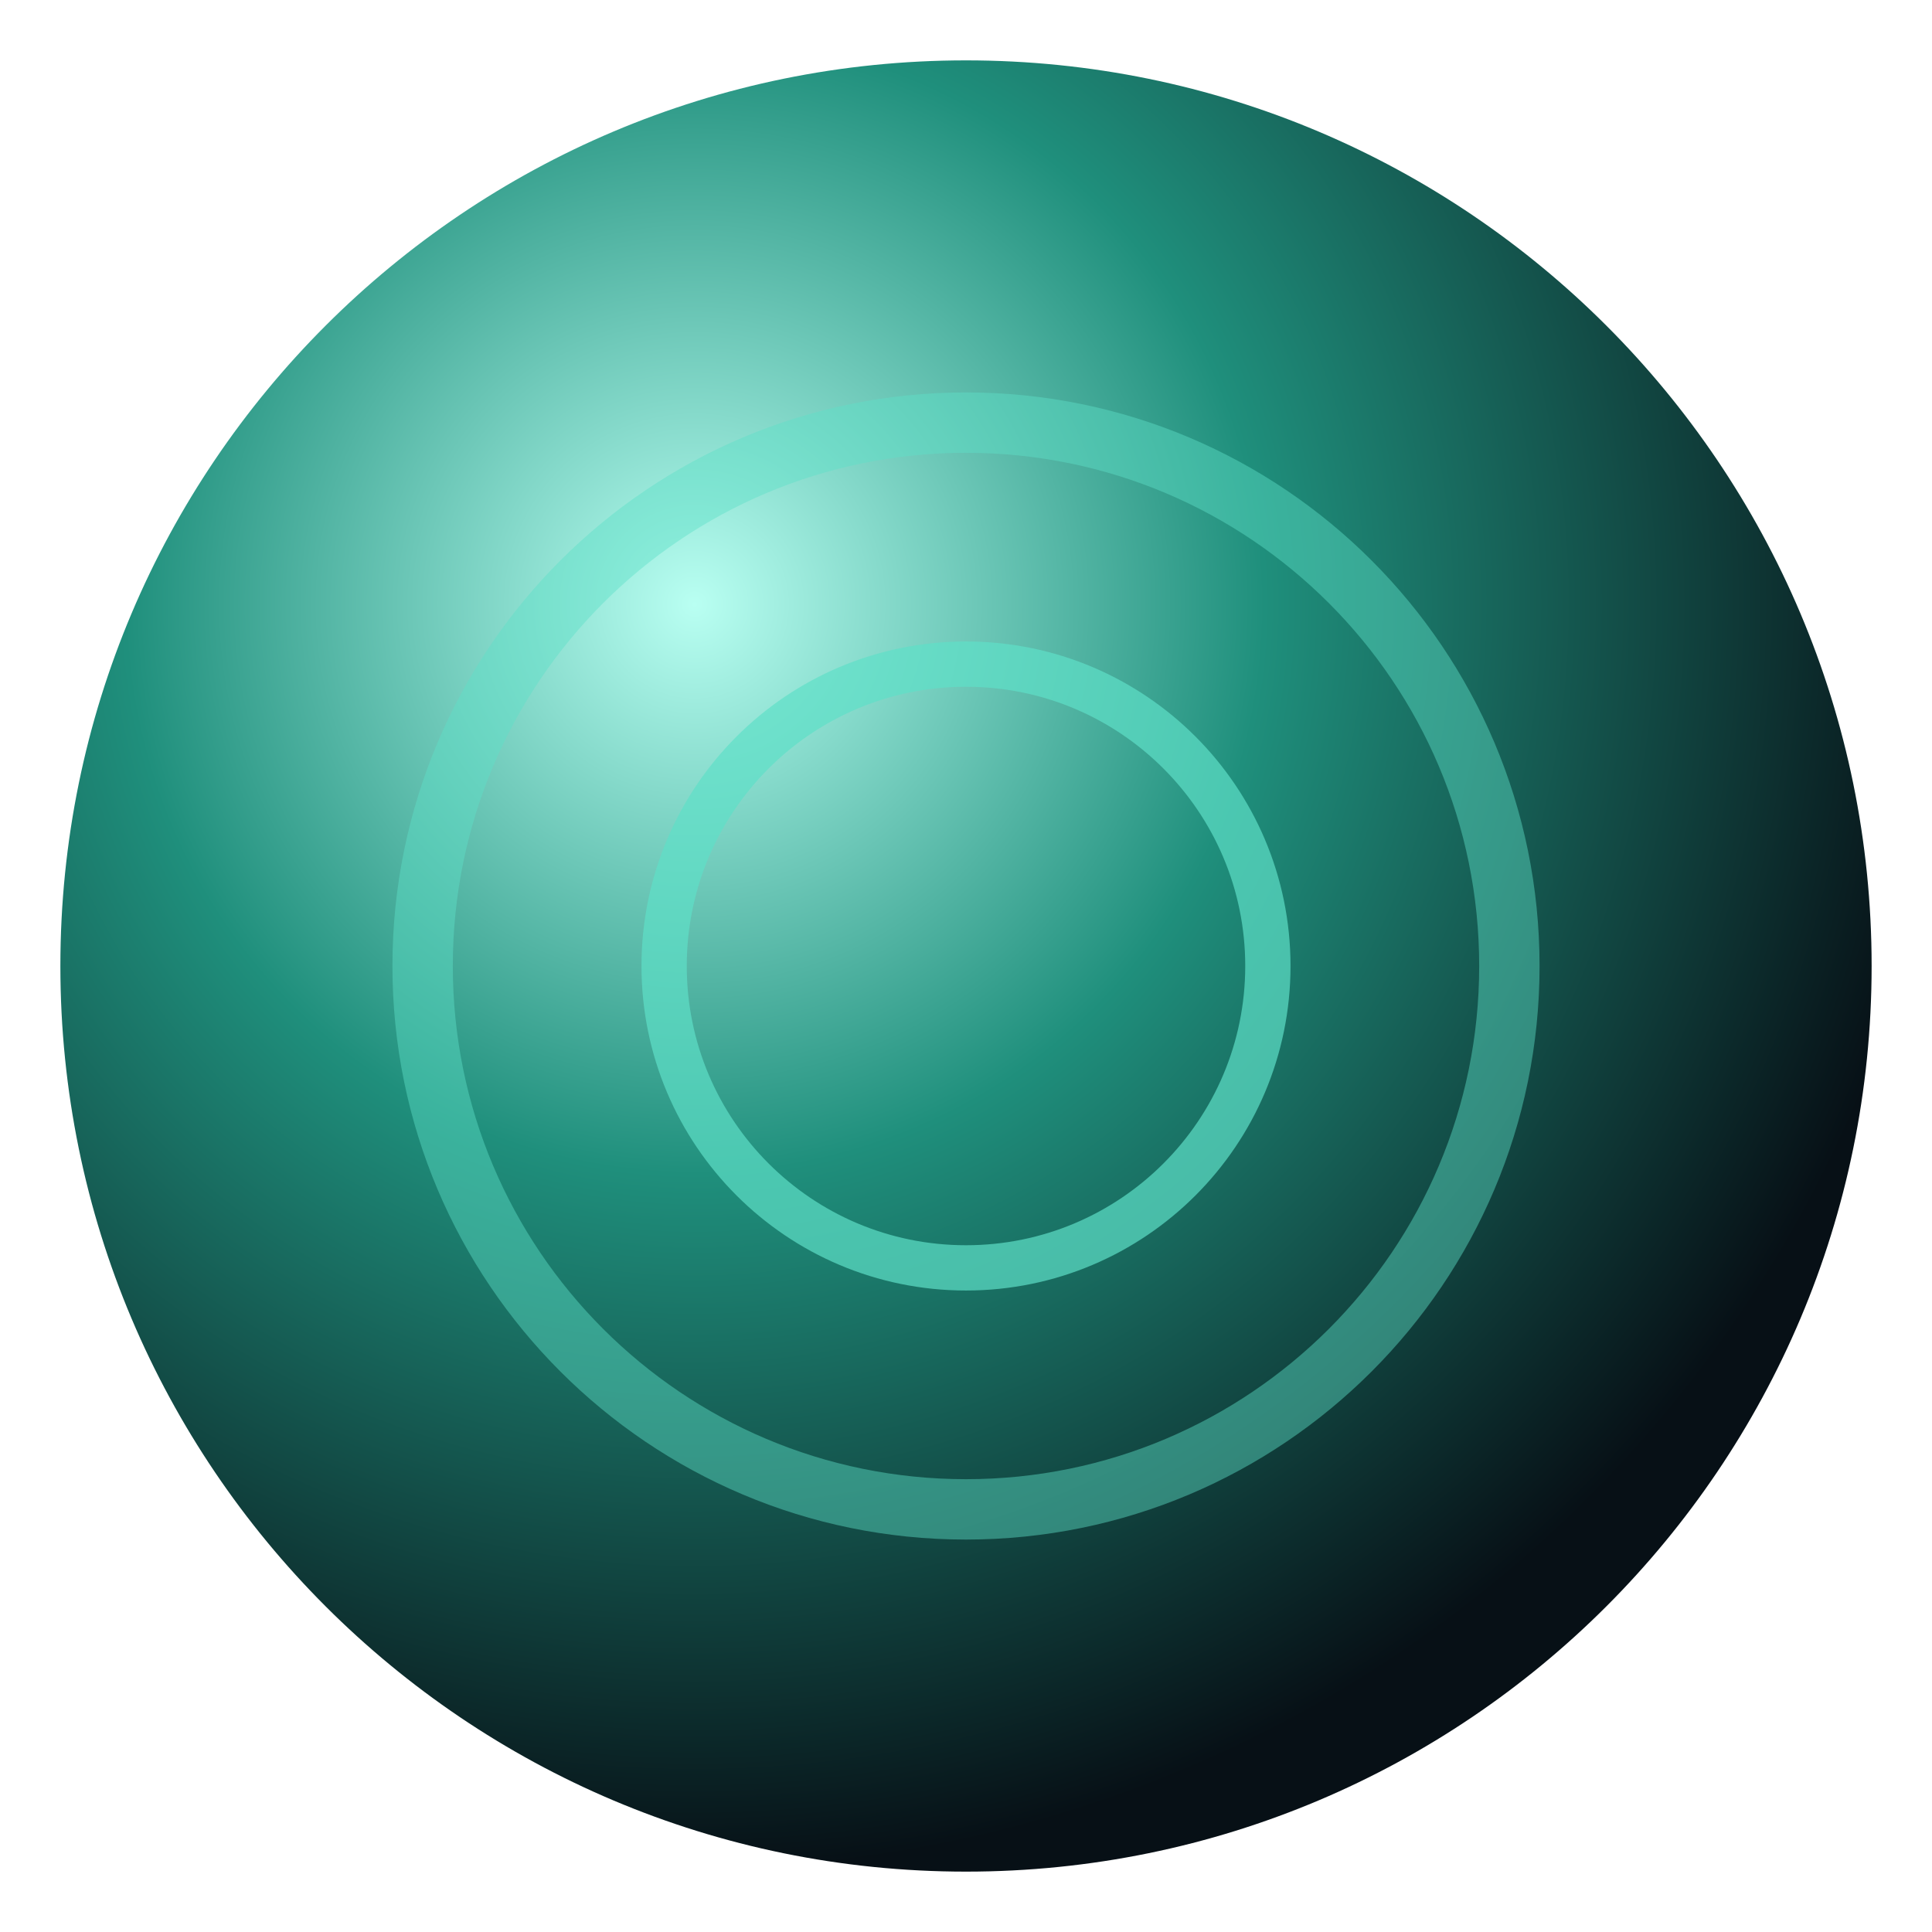
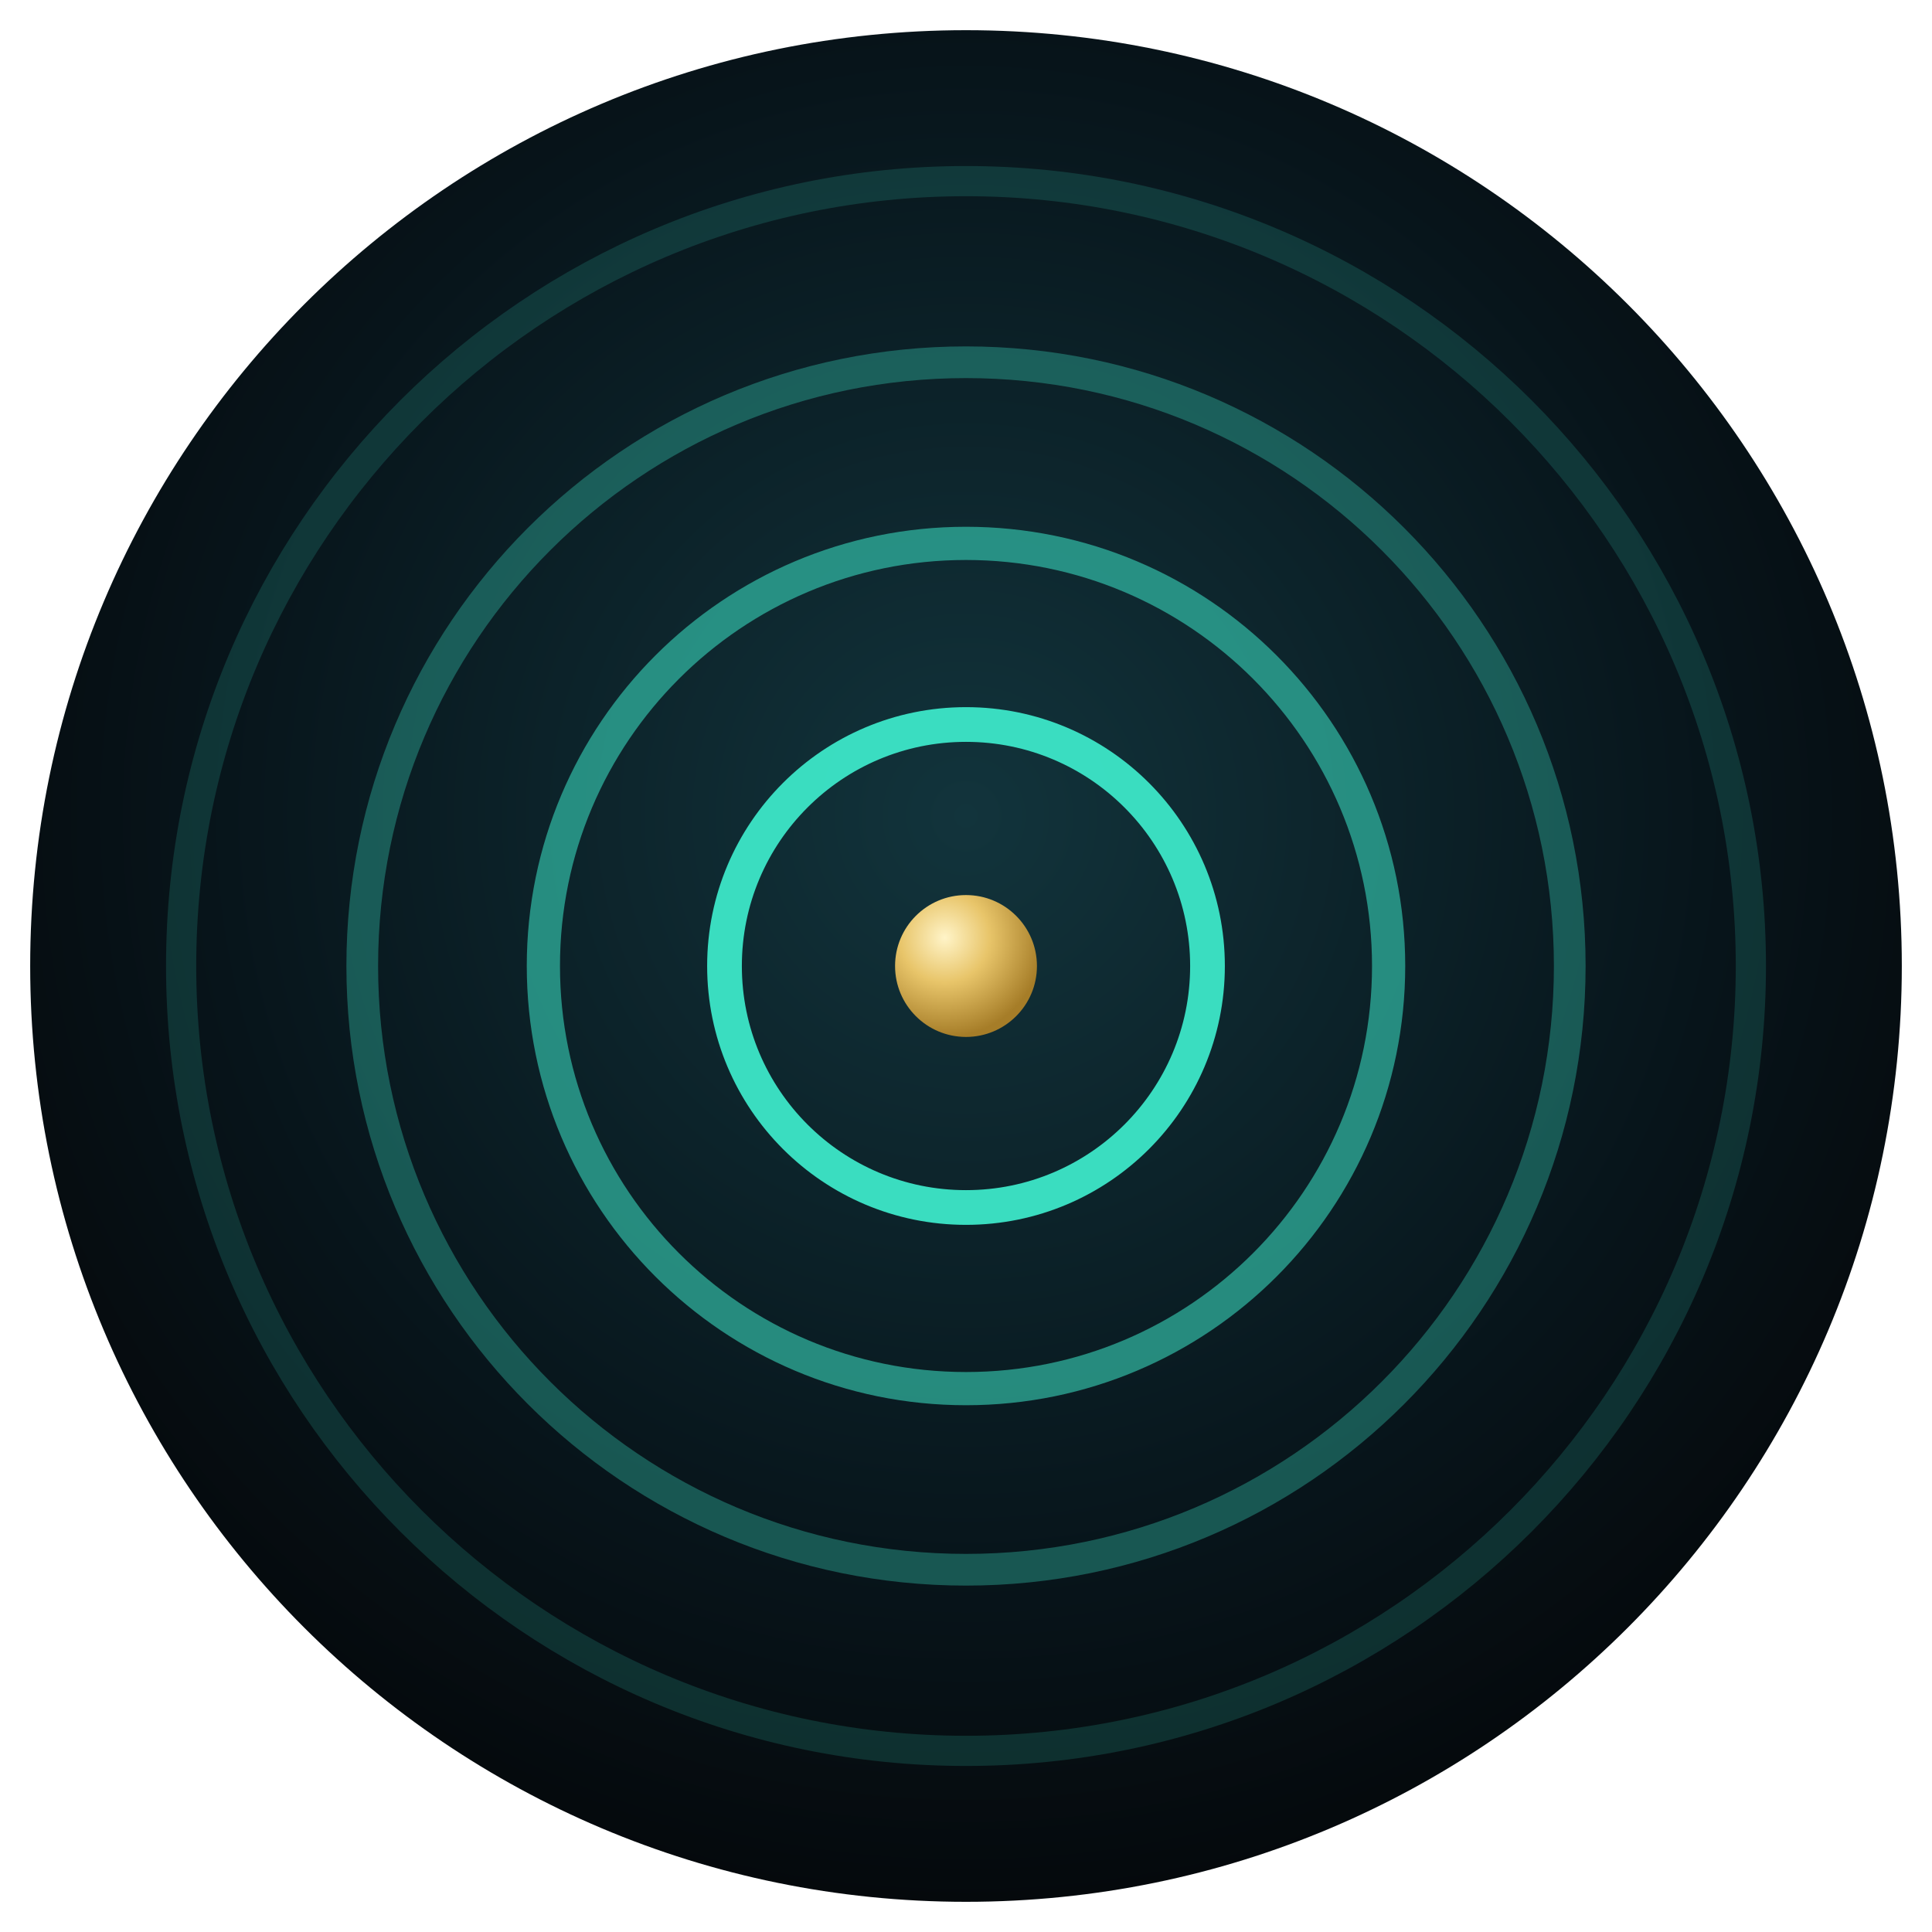
<svg xmlns="http://www.w3.org/2000/svg" viewBox="0 0 64 64">
  <defs>
-     <radialGradient id="g" cx="35%" cy="30%" r="70%">
-       <stop offset="0%" stop-color="#b9fff2" />
-       <stop offset="45%" stop-color="#1f8f7c" />
-       <stop offset="100%" stop-color="#071016" />
+     <radialGradient id="well" cx="50%" cy="42%" r="58%">
+       <stop offset="0%" stop-color="#12343c" />
+       <stop offset="70%" stop-color="#07141a" />
+       <stop offset="100%" stop-color="#05090c" />
+     </radialGradient>
+     <radialGradient id="gold" cx="35%" cy="30%" r="70%">
+       <stop offset="0%" stop-color="#fff4c8" />
+       <stop offset="45%" stop-color="#e8c56a" />
+       <stop offset="100%" stop-color="#a67d28" />
    </radialGradient>
  </defs>
-   <circle cx="32" cy="32" r="30" fill="url(#g)" />
-   <circle cx="32" cy="32" r="18" fill="none" stroke="#5ee0c8" stroke-opacity=".45" stroke-width="2" />
-   <circle cx="32" cy="32" r="10" fill="none" stroke="#5ee0c8" stroke-opacity=".7" stroke-width="1.5" />
+   <circle cx="32" cy="32" r="31" fill="url(#well)" />
+   <circle cx="32" cy="32" r="8" fill="none" stroke="#3ce6c8" stroke-opacity=".95" stroke-width="1.15" />
+   <circle cx="32" cy="32" r="14" fill="none" stroke="#3ce6c8" stroke-opacity=".55" stroke-width="1.1" />
+   <circle cx="32" cy="32" r="20" fill="none" stroke="#3ce6c8" stroke-opacity=".32" stroke-width="1.05" />
+   <circle cx="32" cy="32" r="26" fill="none" stroke="#3ce6c8" stroke-opacity=".16" stroke-width="1" />
+   <circle cx="32" cy="32" r="2.35" fill="url(#gold)" />
</svg>
